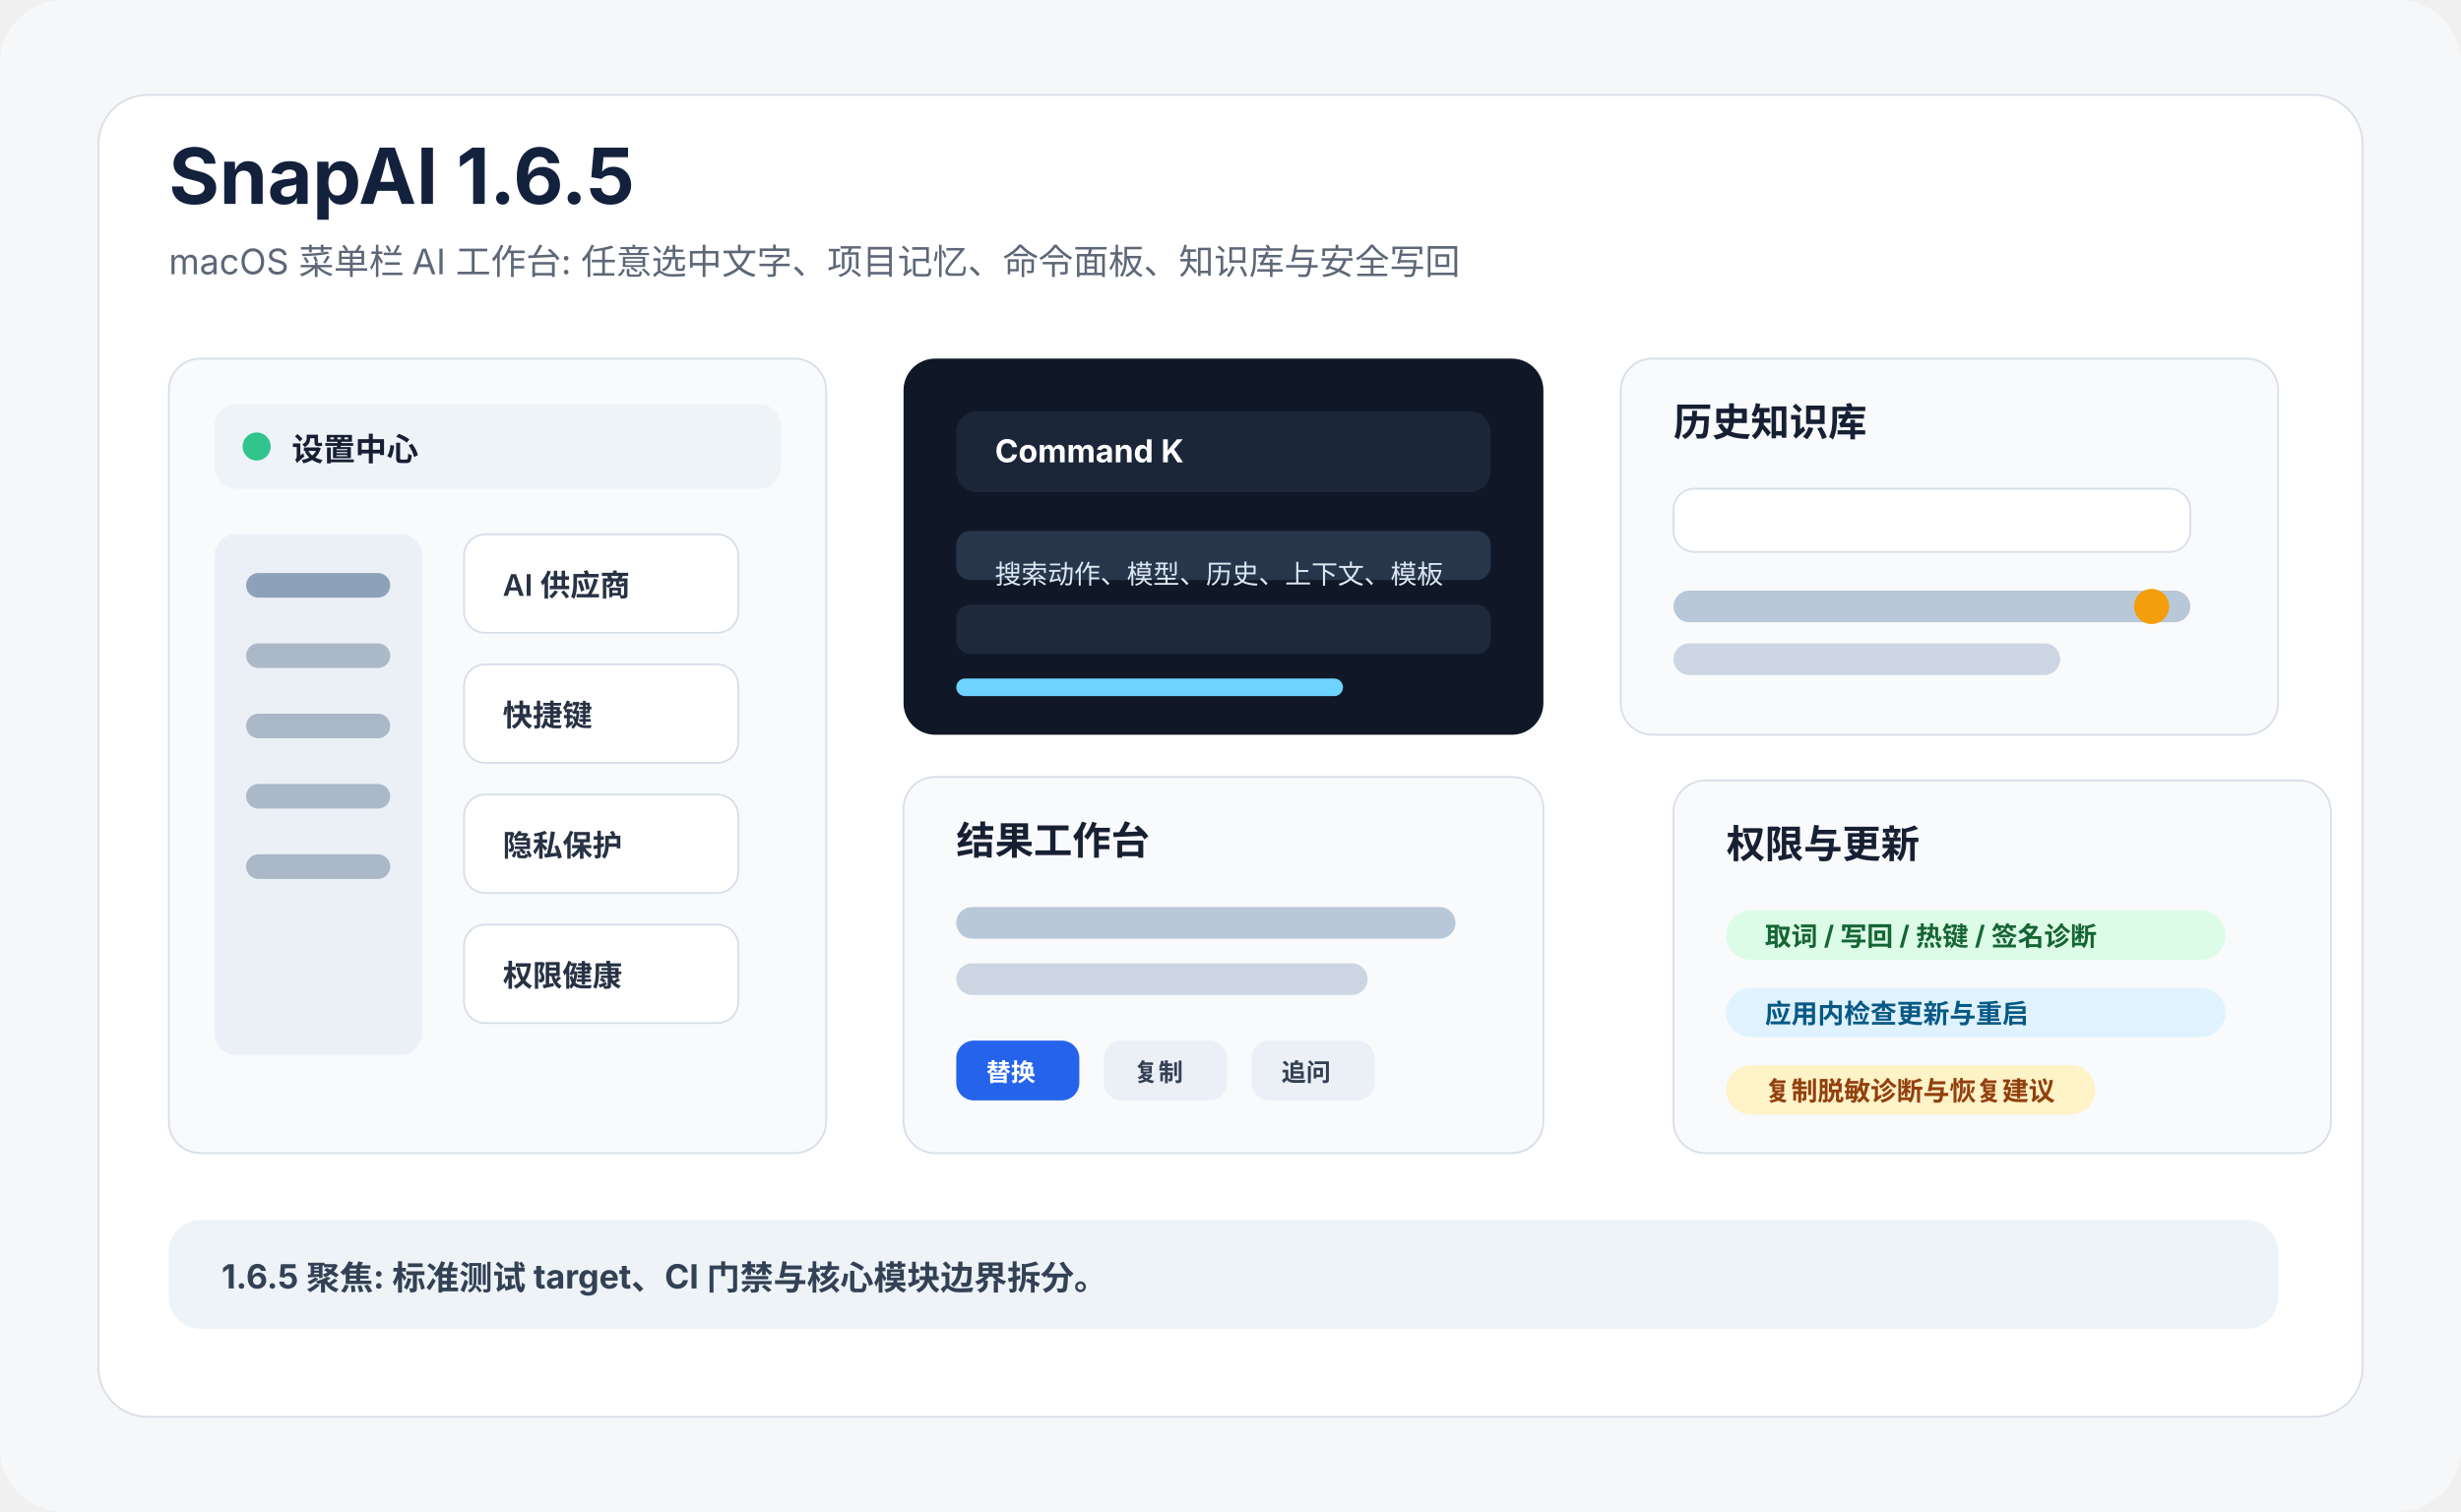
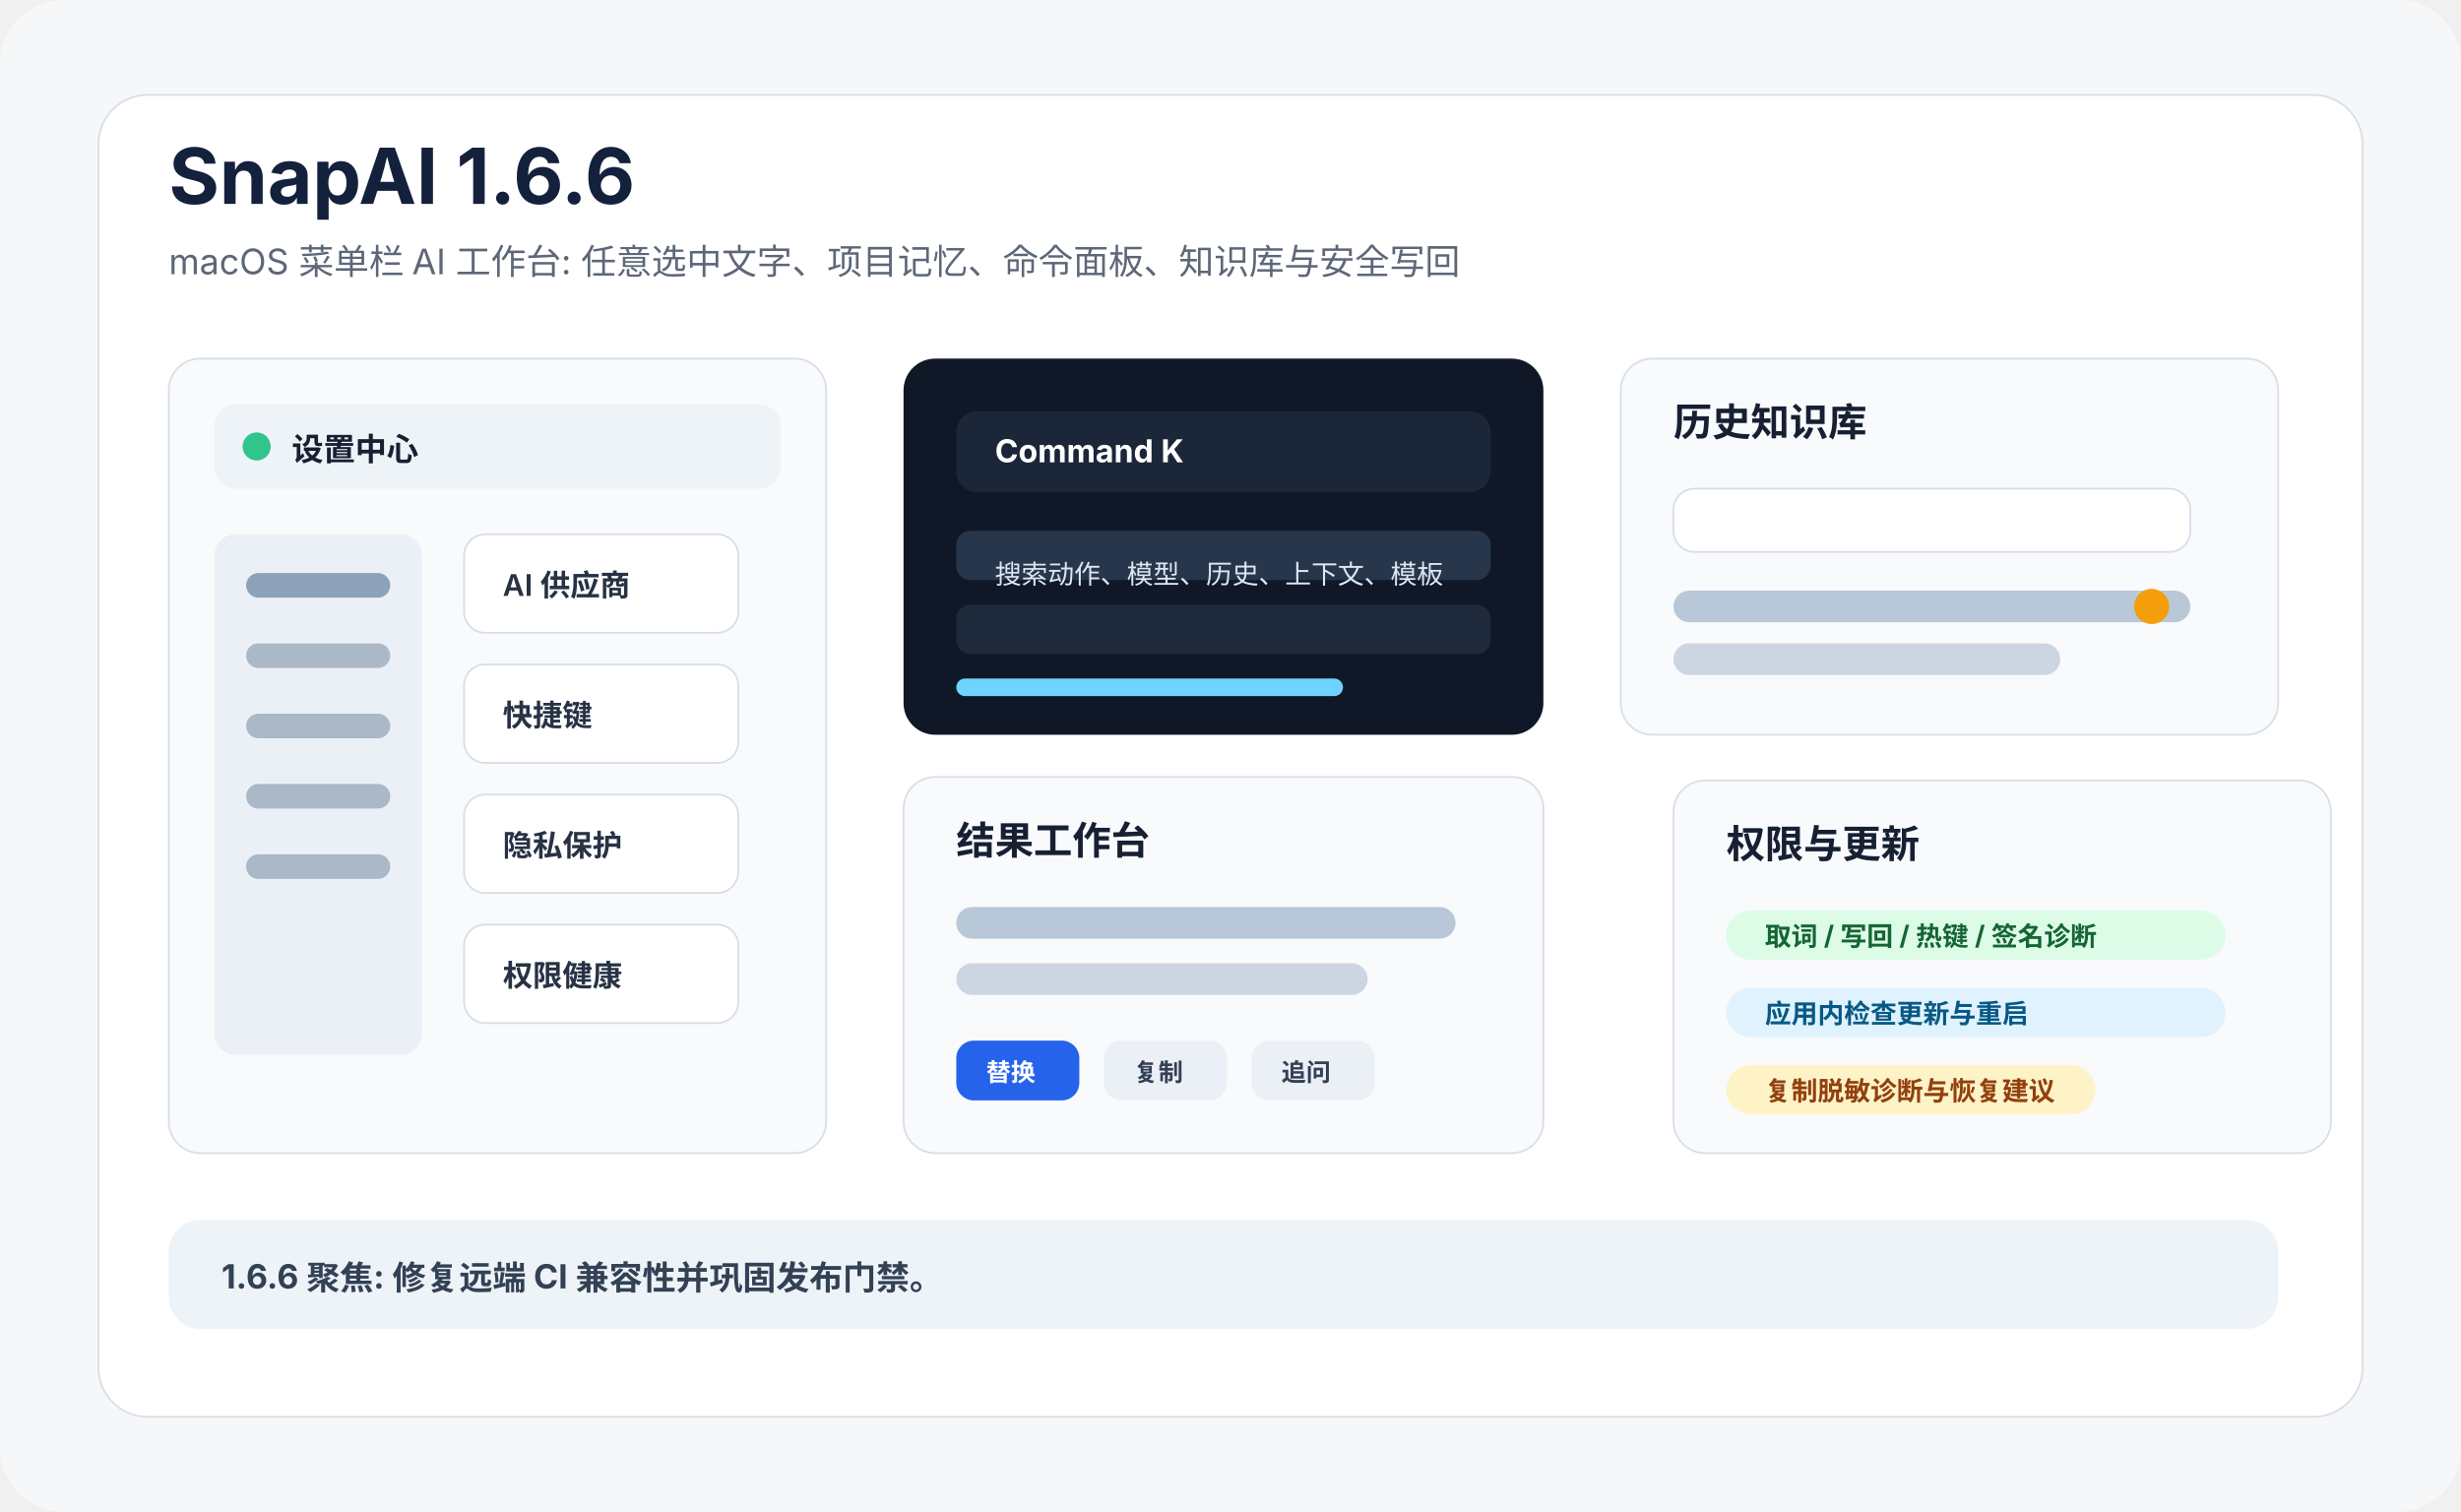
<svg xmlns="http://www.w3.org/2000/svg" width="1400" height="860" viewBox="0 0 1400 860" fill="none">
  <rect width="1400" height="860" rx="36" fill="#F5F7F9" />
  <rect x="56" y="54" width="1288" height="752" rx="28" fill="#FFFFFF" stroke="#D8DEE6" />
-   <text x="96" y="116" fill="#14213D" font-family="-apple-system,BlinkMacSystemFont,Segoe UI,sans-serif" font-size="44" font-weight="700">SnapAI 1.6.5</text>
+   <text x="96" y="116" fill="#14213D" font-family="-apple-system,BlinkMacSystemFont,Segoe UI,sans-serif" font-size="44" font-weight="700">SnapAI 1.6.6</text>
  <text x="96" y="156" fill="#5D6778" font-family="-apple-system,BlinkMacSystemFont,Segoe UI,sans-serif" font-size="20">macOS 菜单栏 AI 工作台: 任意选中文字、项目记忆、命令面板、知识库与安全写回</text>
  <rect x="96" y="204" width="374" height="452" rx="18" fill="#F8FAFC" stroke="#D7DEE8" />
  <rect x="122" y="230" width="322" height="48" rx="12" fill="#EEF3F8" />
  <circle cx="146" cy="254" r="8" fill="#31C48D" />
  <text x="166" y="262" fill="#172033" font-family="-apple-system,BlinkMacSystemFont,Segoe UI,sans-serif" font-size="18" font-weight="650">设置中心</text>
  <rect x="122" y="304" width="118" height="296" rx="12" fill="#EAF0F6" />
  <rect x="140" y="326" width="82" height="14" rx="7" fill="#8DA2B8" />
  <rect x="140" y="366" width="82" height="14" rx="7" fill="#AAB8C8" />
  <rect x="140" y="406" width="82" height="14" rx="7" fill="#AAB8C8" />
  <rect x="140" y="446" width="82" height="14" rx="7" fill="#AAB8C8" />
  <rect x="140" y="486" width="82" height="14" rx="7" fill="#AAB8C8" />
  <rect x="264" y="304" width="156" height="56" rx="12" fill="#FFFFFF" stroke="#D7DEE8" />
  <text x="286" y="339" fill="#273244" font-family="-apple-system,BlinkMacSystemFont,Segoe UI,sans-serif" font-size="17" font-weight="600">AI 供应商</text>
  <rect x="264" y="378" width="156" height="56" rx="12" fill="#FFFFFF" stroke="#D7DEE8" />
  <text x="286" y="413" fill="#273244" font-family="-apple-system,BlinkMacSystemFont,Segoe UI,sans-serif" font-size="17" font-weight="600">快捷键</text>
  <rect x="264" y="452" width="156" height="56" rx="12" fill="#FFFFFF" stroke="#D7DEE8" />
  <text x="286" y="487" fill="#273244" font-family="-apple-system,BlinkMacSystemFont,Segoe UI,sans-serif" font-size="17" font-weight="600">隐私保护</text>
  <rect x="264" y="526" width="156" height="56" rx="12" fill="#FFFFFF" stroke="#D7DEE8" />
  <text x="286" y="561" fill="#273244" font-family="-apple-system,BlinkMacSystemFont,Segoe UI,sans-serif" font-size="17" font-weight="600">权限健康</text>
  <rect x="514" y="204" width="364" height="214" rx="18" fill="#101827" />
  <rect x="544" y="234" width="304" height="46" rx="12" fill="#1B2738" />
  <text x="566" y="263" fill="#FFFFFF" font-family="-apple-system,BlinkMacSystemFont,Segoe UI,sans-serif" font-size="18" font-weight="650">Command K</text>
  <rect x="544" y="302" width="304" height="28" rx="8" fill="#27364A" />
  <rect x="544" y="344" width="304" height="28" rx="8" fill="#1E2A3B" />
  <rect x="544" y="386" width="220" height="10" rx="5" fill="#6ED3FF" />
  <text x="566" y="332" fill="#DDE7F3" font-family="-apple-system,BlinkMacSystemFont,Segoe UI,sans-serif" font-size="15">搜索动作、模型、历史、上下文、模板</text>
  <rect x="514" y="442" width="364" height="214" rx="18" fill="#F8FAFC" stroke="#D7DEE8" />
  <text x="544" y="486" fill="#172033" font-family="-apple-system,BlinkMacSystemFont,Segoe UI,sans-serif" font-size="22" font-weight="700">结果工作台</text>
  <rect x="544" y="516" width="284" height="18" rx="9" fill="#B9C8D8" />
  <rect x="544" y="548" width="234" height="18" rx="9" fill="#CCD6E2" />
  <rect x="544" y="592" width="70" height="34" rx="10" fill="#2563EB" />
  <rect x="628" y="592" width="70" height="34" rx="10" fill="#EAF0F6" />
  <rect x="712" y="592" width="70" height="34" rx="10" fill="#EAF0F6" />
  <text x="561" y="615" fill="#FFFFFF" font-family="-apple-system,BlinkMacSystemFont,Segoe UI,sans-serif" font-size="14" font-weight="700">替换</text>
  <text x="645" y="615" fill="#344054" font-family="-apple-system,BlinkMacSystemFont,Segoe UI,sans-serif" font-size="14" font-weight="700">复制</text>
  <text x="729" y="615" fill="#344054" font-family="-apple-system,BlinkMacSystemFont,Segoe UI,sans-serif" font-size="14" font-weight="700">追问</text>
  <rect x="922" y="204" width="374" height="214" rx="18" fill="#F8FAFC" stroke="#D7DEE8" />
  <text x="952" y="248" fill="#172033" font-family="-apple-system,BlinkMacSystemFont,Segoe UI,sans-serif" font-size="22" font-weight="700">历史知识库</text>
  <rect x="952" y="278" width="294" height="36" rx="12" fill="#FFFFFF" stroke="#D7DEE8" />
  <rect x="952" y="336" width="294" height="18" rx="9" fill="#B9C8D8" />
  <rect x="952" y="366" width="220" height="18" rx="9" fill="#CCD6E2" />
  <circle cx="1224" cy="345" r="10" fill="#F59E0B" />
  <rect x="952" y="444" width="374" height="212" rx="18" fill="#F8FAFC" stroke="#D7DEE8" />
  <text x="982" y="488" fill="#172033" font-family="-apple-system,BlinkMacSystemFont,Segoe UI,sans-serif" font-size="22" font-weight="700">权限与更新</text>
  <rect x="982" y="518" width="284" height="28" rx="14" fill="#DCFCE7" />
  <rect x="982" y="562" width="284" height="28" rx="14" fill="#E0F2FE" />
  <rect x="982" y="606" width="210" height="28" rx="14" fill="#FEF3C7" />
  <text x="1004" y="538" fill="#166534" font-family="-apple-system,BlinkMacSystemFont,Segoe UI,sans-serif" font-size="15" font-weight="650">取词 / 写回 / 热键 / 签名诊断</text>
  <text x="1004" y="582" fill="#075985" font-family="-apple-system,BlinkMacSystemFont,Segoe UI,sans-serif" font-size="15" font-weight="650">应用内检查更新与重启</text>
  <text x="1004" y="626" fill="#92400E" font-family="-apple-system,BlinkMacSystemFont,Segoe UI,sans-serif" font-size="15" font-weight="650">复制脱敏诊断与恢复建议</text>
  <rect x="96" y="694" width="1200" height="62" rx="18" fill="#EEF3F8" />
-   <text x="126" y="733" fill="#334155" font-family="-apple-system,BlinkMacSystemFont,Segoe UI,sans-serif" font-size="19" font-weight="650">1.6.5 聚焦: 标准测试 target、CI 门禁与核心模块边界拆分。</text>
+   <text x="126" y="733" fill="#334155" font-family="-apple-system,BlinkMacSystemFont,Segoe UI,sans-serif" font-size="19" font-weight="650">1.6.6 聚焦: 修复远端 CI 兼容性并巩固发布门禁。</text>
</svg>
